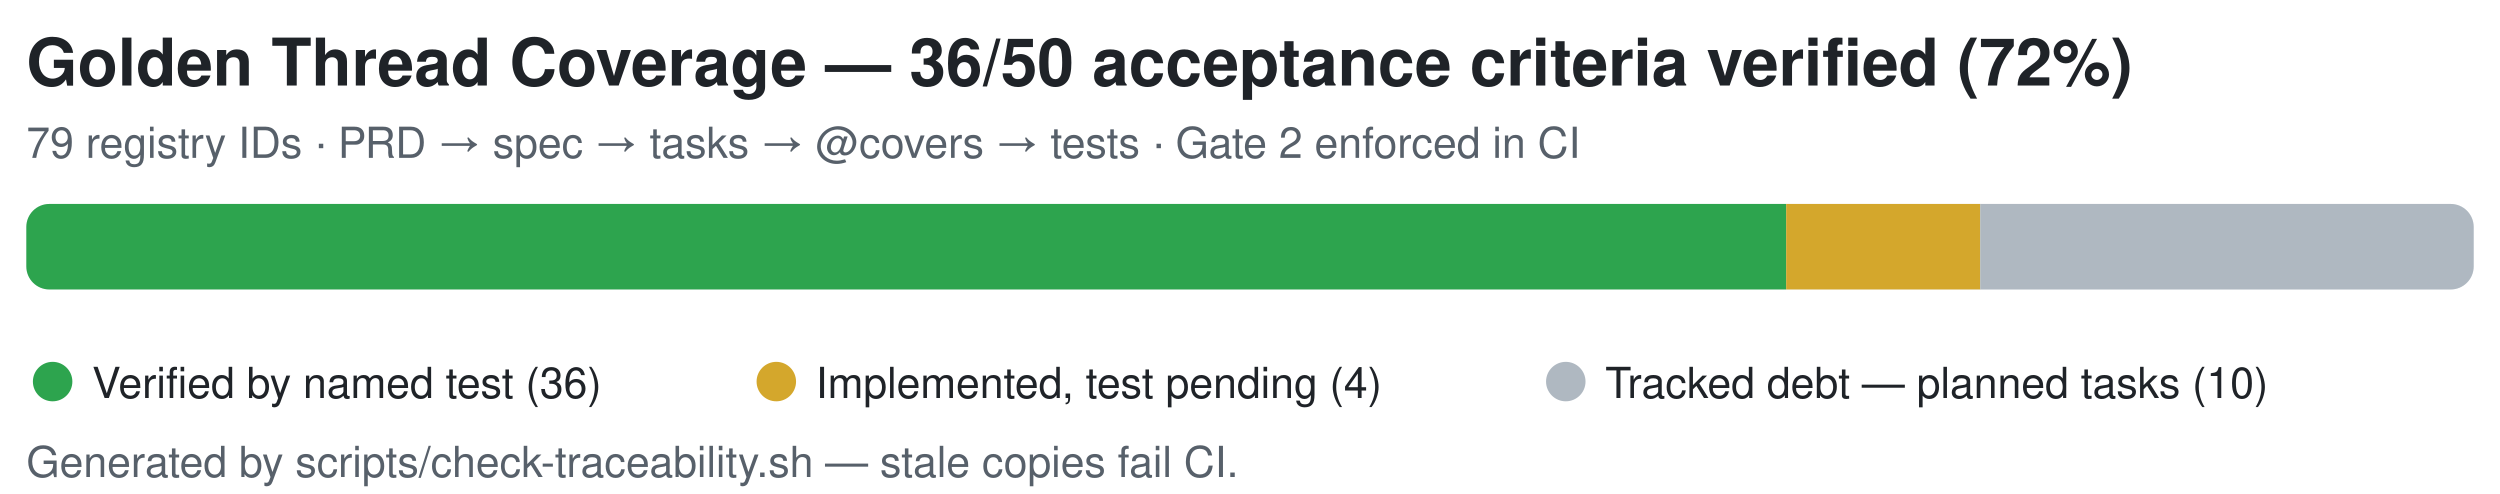
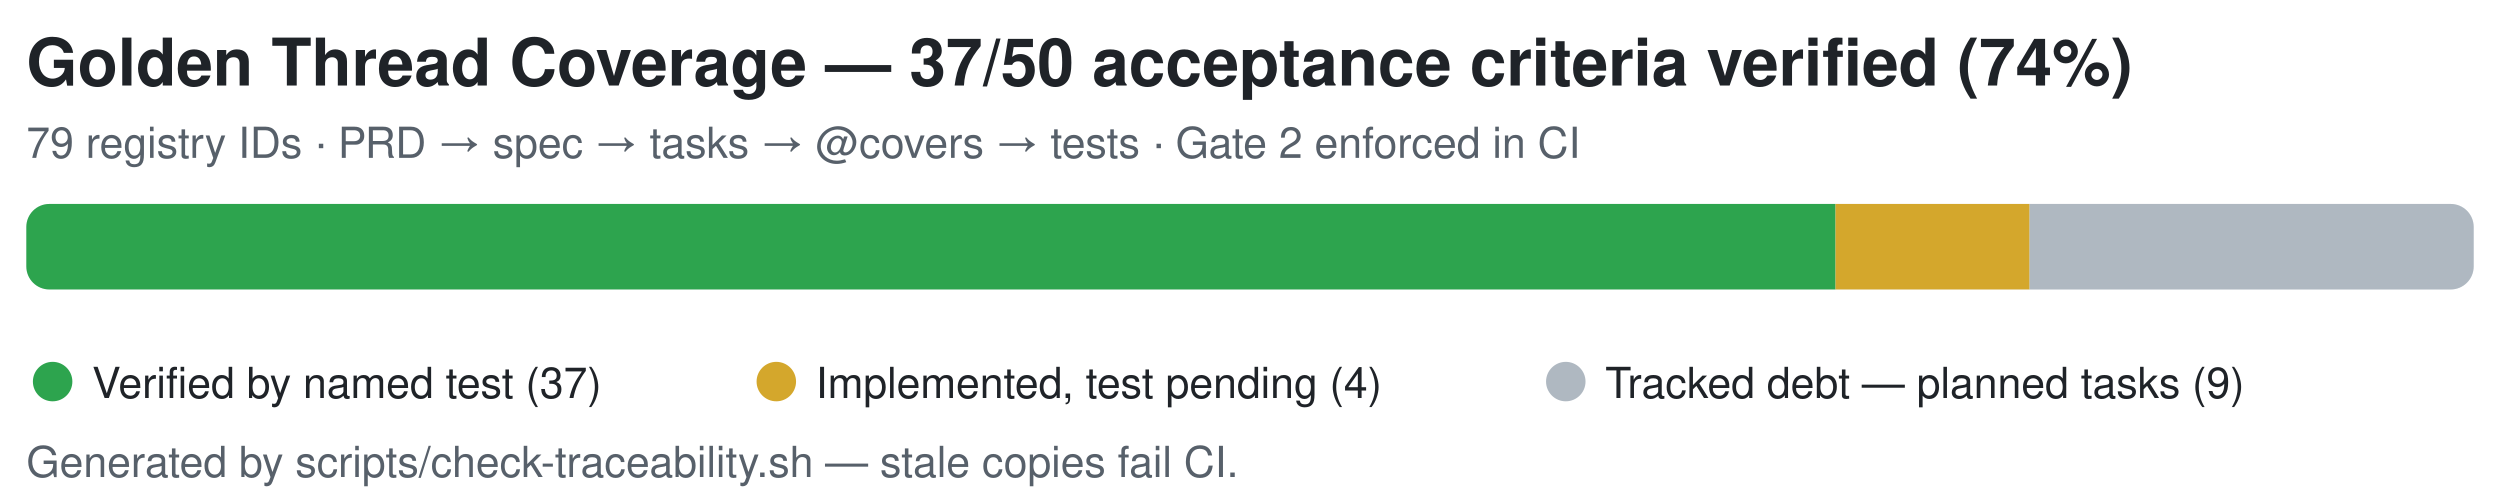
- <svg xmlns="http://www.w3.org/2000/svg" width="760" height="150" viewBox="0 0 760 150" role="img" aria-label="Golden thread coverage: 36 of 50 acceptance criteria verified">
+ <svg xmlns="http://www.w3.org/2000/svg" width="760" height="150" viewBox="0 0 760 150" role="img" aria-label="Golden thread coverage: 37 of 50 acceptance criteria verified">
  <style>
    text { font-family: -apple-system, 'Segoe UI', Helvetica, Arial, sans-serif; }
    .title { font-size: 20px; font-weight: 600; fill: #1f2328; }
    .sub   { font-size: 13px; fill: #57606a; }
    .leg   { font-size: 13px; fill: #1f2328; }
  </style>
-   <text x="8" y="26" class="title">Golden Thread Coverage — 36/50 acceptance criteria verified (72%)</text>
+   <text x="8" y="26" class="title">Golden Thread Coverage — 37/50 acceptance criteria verified (74%)</text>
  <text x="8" y="48" class="sub">79 registry IDs · PRD → spec → tasks → @covers → tests · Gate 2 enforced in CI</text>
  <clipPath id="bar">
    <rect x="8" y="62" width="744" height="26" rx="7" />
  </clipPath>
  <rect x="8" y="62" width="744" height="26" rx="7" fill="#eaeef2" />
  <g clip-path="url(#bar)">
-     <rect x="8" y="62" width="535" height="26" fill="#2da44e" />
-     <rect x="543" y="62" width="59" height="26" fill="#d4a72c" />
-     <rect x="602" y="62" width="150" height="26" fill="#afb8c1" />
+     <rect x="8" y="62" width="550" height="26" fill="#2da44e" />
+     <rect x="558" y="62" width="59" height="26" fill="#d4a72c" />
+     <rect x="617" y="62" width="135" height="26" fill="#afb8c1" />
  </g>
  <circle cx="16" cy="116" r="6" fill="#2da44e" />
-   <text x="28" y="121" class="leg">Verified by named test (36)</text>
+   <text x="28" y="121" class="leg">Verified by named test (37)</text>
  <circle cx="236" cy="116" r="6" fill="#d4a72c" />
  <text x="248" y="121" class="leg">Implemented, test pending (4)</text>
  <circle cx="476" cy="116" r="6" fill="#afb8c1" />
-   <text x="488" y="121" class="leg">Tracked debt — planned tasks (10)</text>
+   <text x="488" y="121" class="leg">Tracked debt — planned tasks (9)</text>
  <text x="8" y="145" class="sub">Generated by scripts/check-traceability.sh — stale copies fail CI.</text>
</svg>
